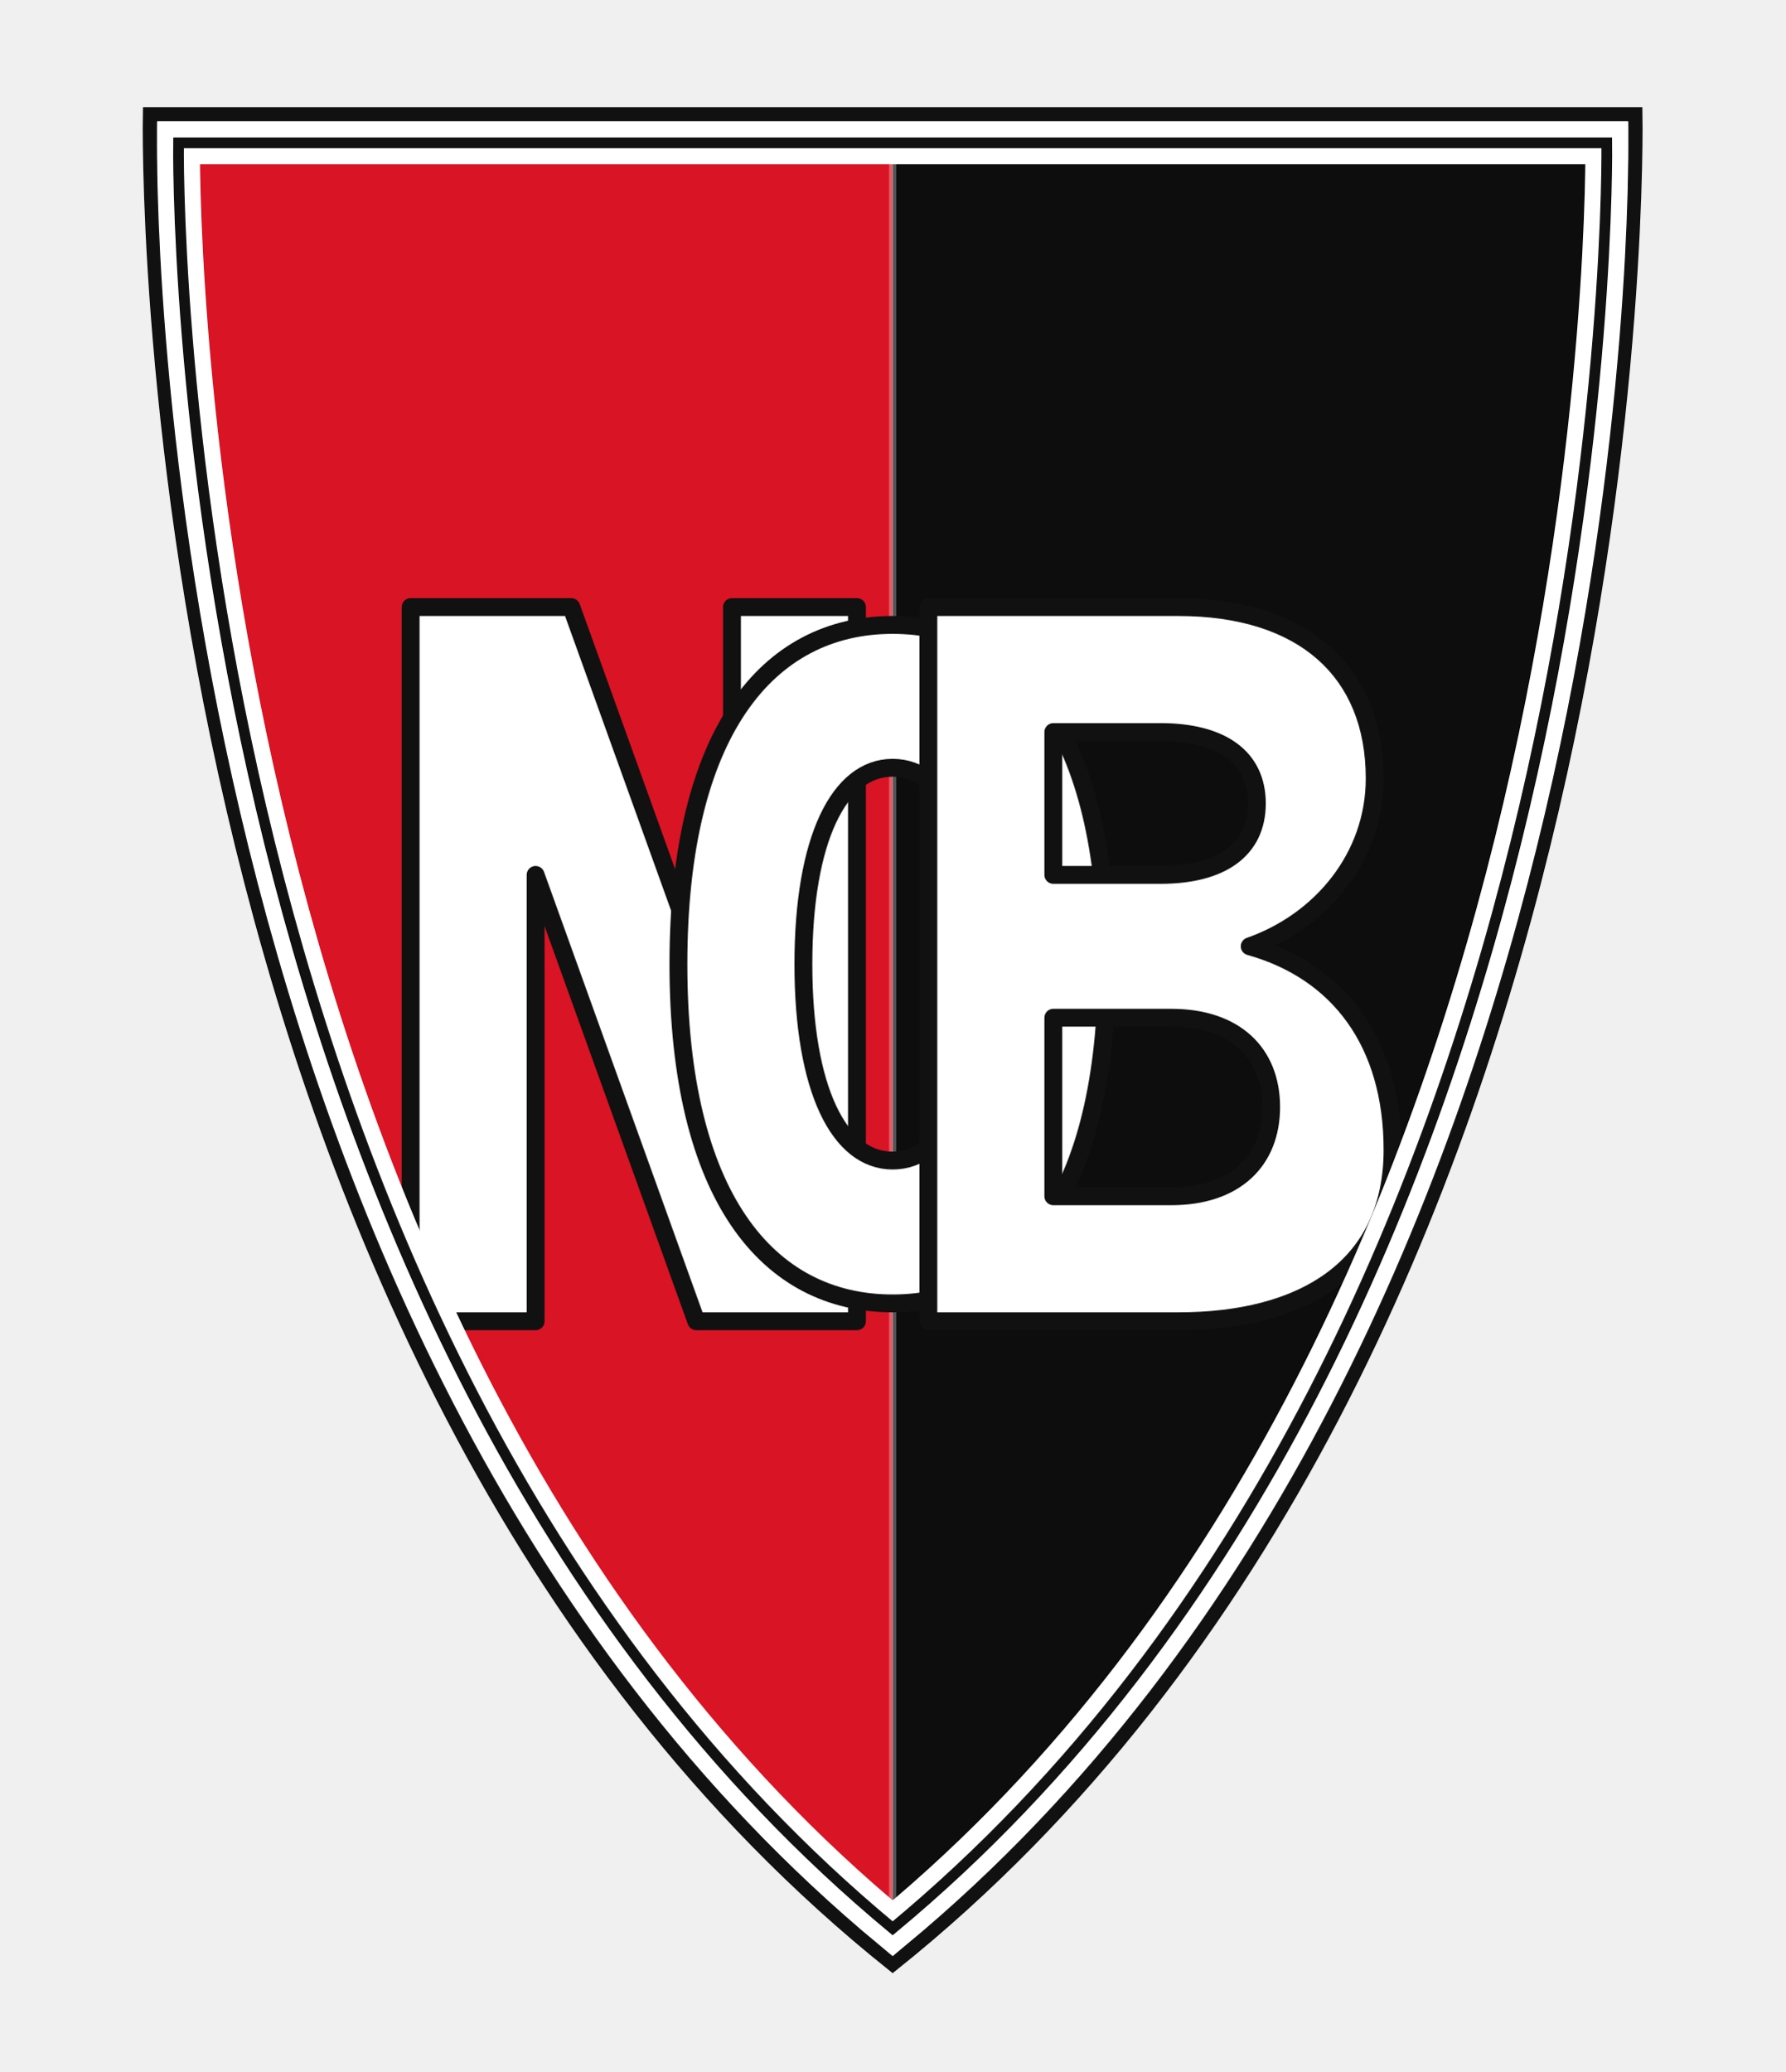
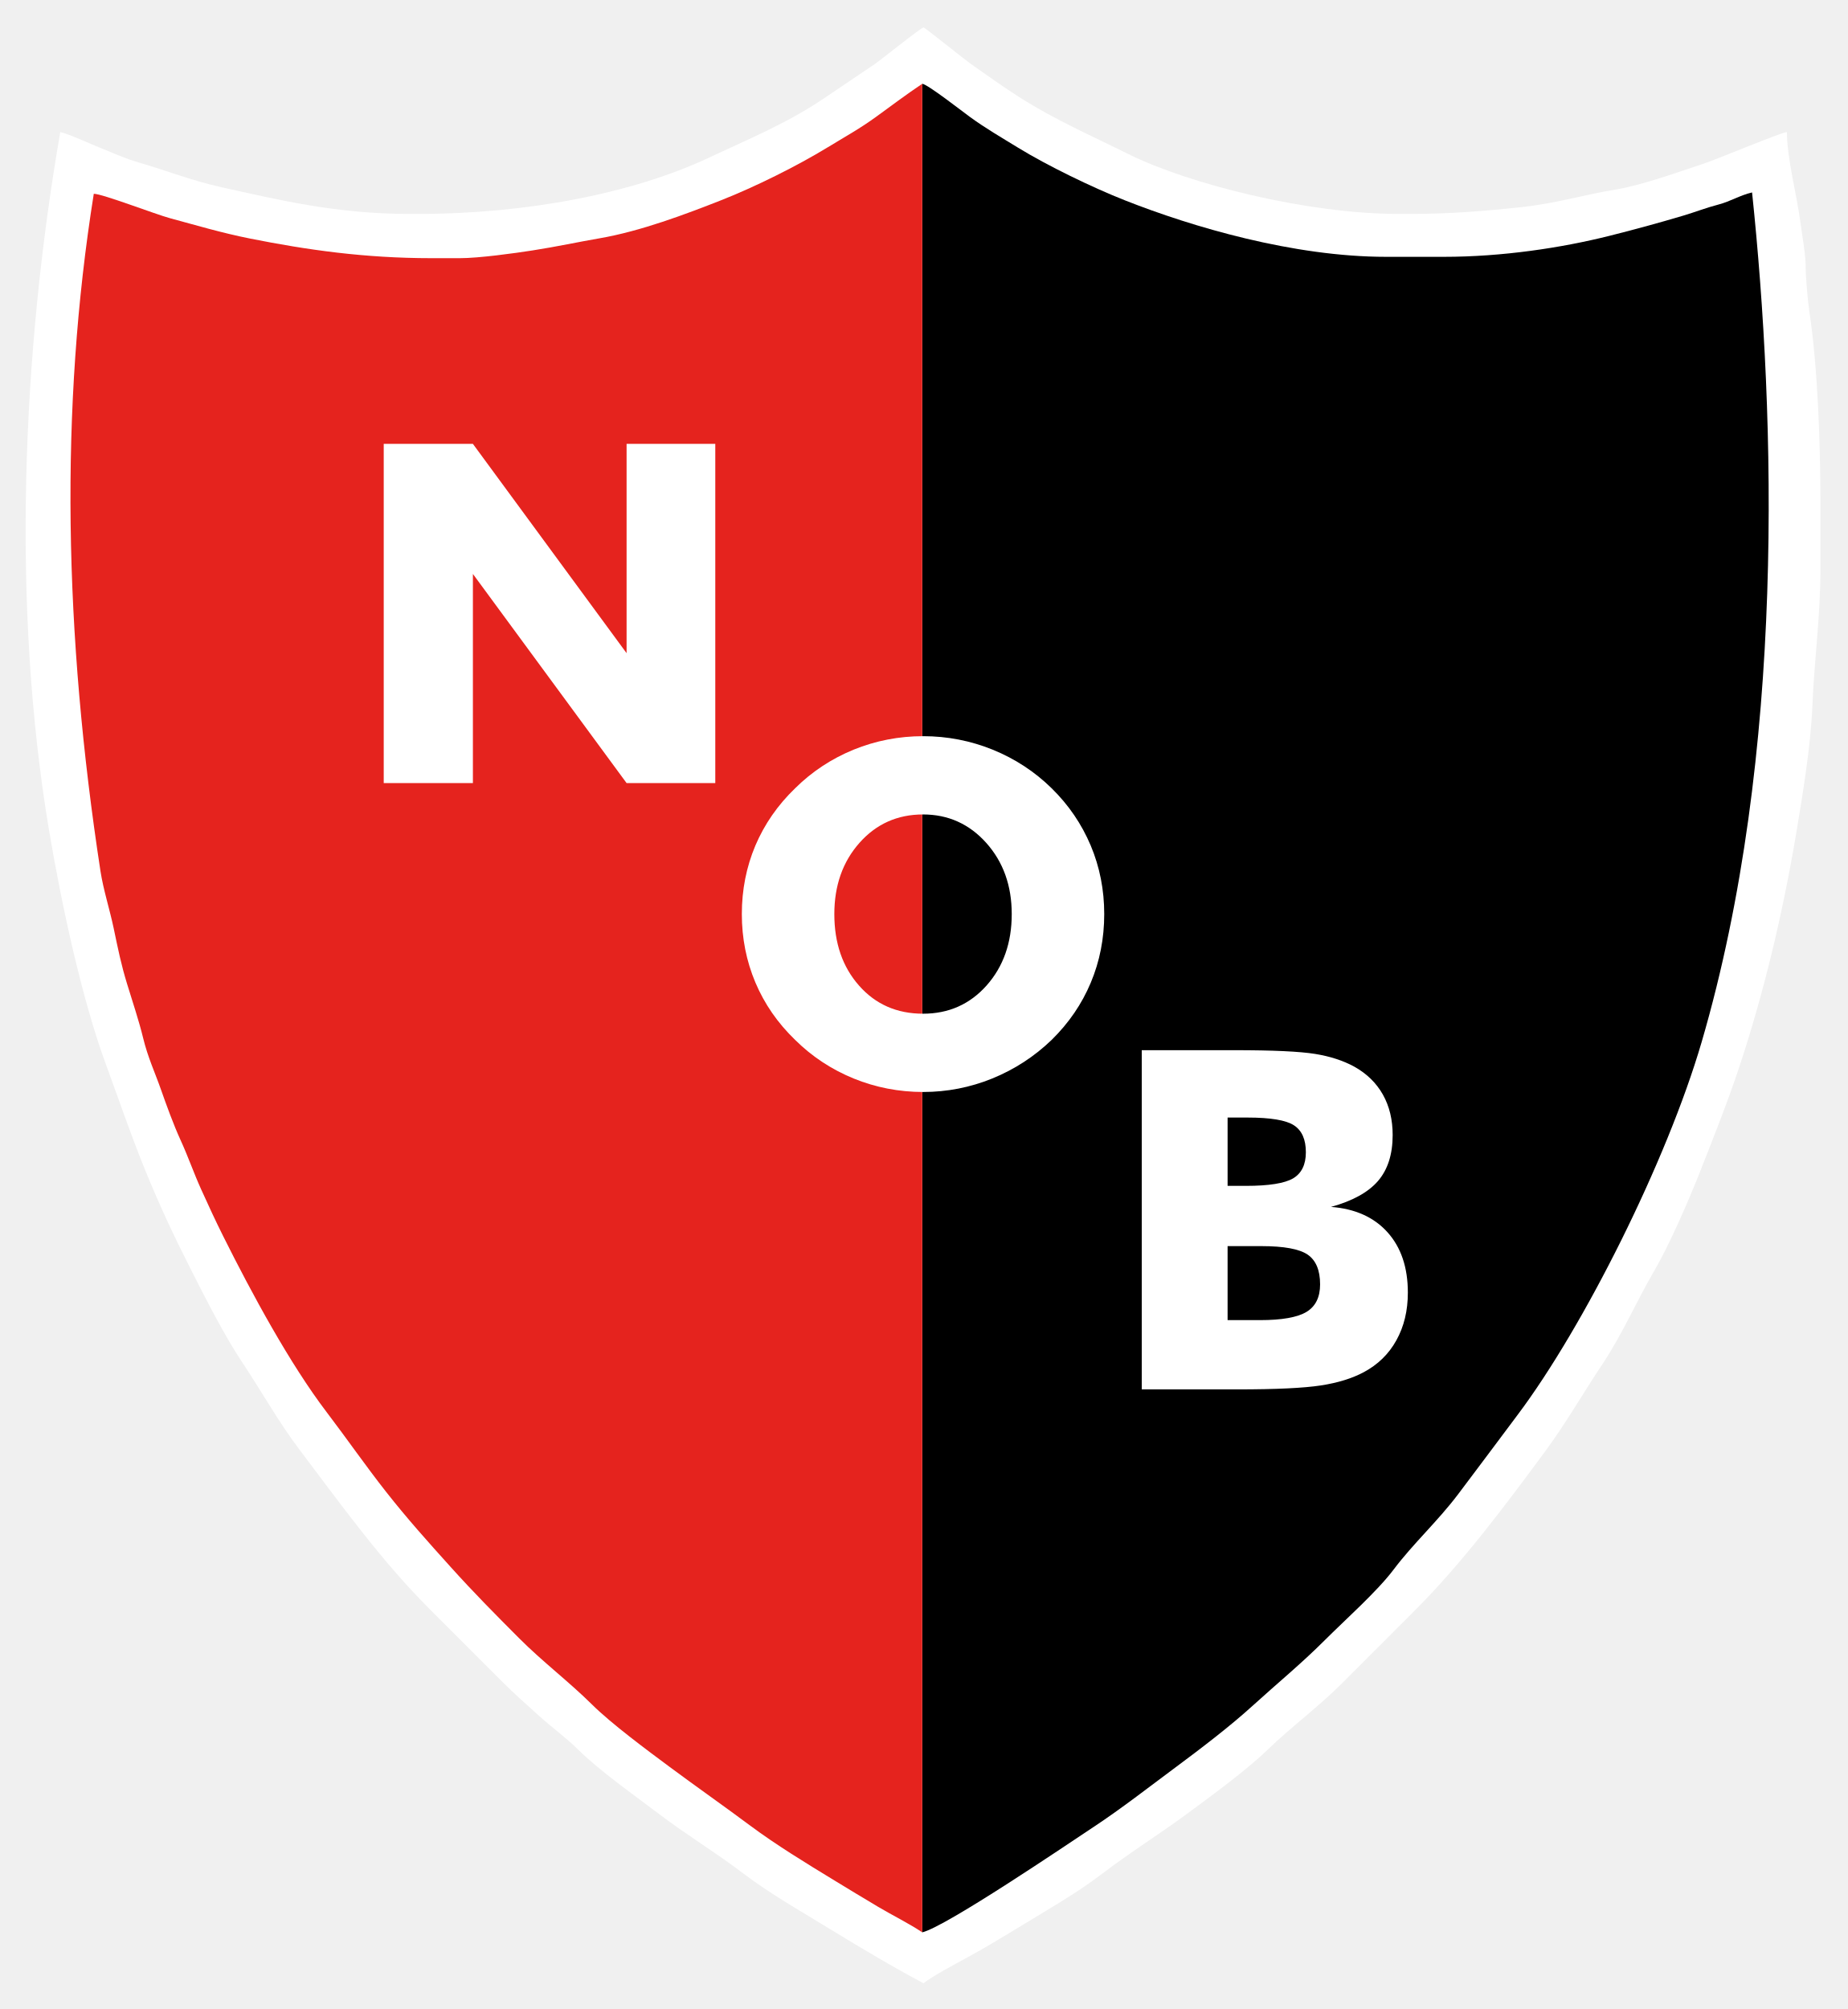
- <svg xmlns="http://www.w3.org/2000/svg" viewBox="0 0 500 580" width="100%" height="100%">
-   <defs>
-     <clipPath id="nob-shield-clip">
-       <path d="M 50 40                 L 450 40                 C 450 40 455 370 250 540                 C 45 370 50 40 50 40 Z" />
-     </clipPath>
-   </defs>
-   <path d="M 42 32             L 458 32             C 458 32 465 378 250 550             C 35 378 42 32 42 32 Z" fill="#ffffff" stroke="#111111" stroke-width="4" />
-   <g clip-path="url(#nob-shield-clip)">
-     <rect x="0" y="0" width="250" height="580" fill="#d91424" />
-     <rect x="250" y="0" width="250" height="580" fill="#0d0d0d" />
-     <line x1="250" y1="40" x2="250" y2="540" stroke="#ffffff" stroke-width="2" opacity="0.3" />
-     <path d="M 115 170 L 160 170 L 205 295 L 205 170 L 240 170 L 240 370 L 195 370 L 150 245 L 150 370 L 115 370 Z" fill="#ffffff" stroke="#111111" stroke-width="5" stroke-linejoin="round" />
-     <path d="M 250 175 C 285 175 310 205 310 270 C 310 335 285 365 250 365 C 215 365 190 335 190 270 C 190 205 215 175 250 175 Z              M 250 215 C 235 215 225 235 225 270 C 225 305 235 325 250 325 C 265 325 275 305 275 270 C 275 235 265 215 250 215 Z" fill="#ffffff" stroke="#111111" stroke-width="5" stroke-linejoin="round" />
-     <path d="M 260 170 L 330 170 C 365 170 385 188 385 218 C 385 240 370 258 350 265 C 375 272 390 292 390 322 C 390 355 365 370 330 370 L 260 370 Z              M 295 205 L 295 245 L 325 245 C 342 245 352 238 352 225 C 352 212 342 205 325 205 Z              M 295 285 L 295 335 L 328 335 C 346 335 356 325 356 310 C 356 295 346 285 328 285 Z" fill="#ffffff" stroke="#111111" stroke-width="5" stroke-linejoin="round" />
+ <svg xmlns="http://www.w3.org/2000/svg" version="1.1" id="Capa_1" x="0px" y="0px" width="612px" height="665.5px" viewBox="0 0 612 665.5" enable-background="new 0 0 612 665.5" xml:space="preserve">
+   <g>
+     <path fill-rule="evenodd" clip-rule="evenodd" fill="#FFFFFF" d="M138.555,70.858h-3.109c-23.938,0-42.813-4.565-62.199-8.868   c-9.677-2.147-18.25-5.534-27.35-8.185c-4.602-1.34-8.505-3.166-12.864-4.904c-3.508-1.4-9.923-4.417-13.063-5.149   c-12.632,72.675-16.21,156.819-3.73,231.251c4.167,24.858,10.975,56.149,18.73,77.244c4.426,12.04,8.295,23.471,12.981,35.005   c4.721,11.625,9.625,22.11,15.094,32.89c4.874,9.605,11.203,22.13,17.062,30.922c6.415,9.625,12.163,19.954,18.995,28.987   c13.849,18.316,27.02,36.737,43.118,52.845c8.102,8.106,15.881,15.889,23.983,23.996c4.33,4.331,7.926,7.462,12.443,11.546   c4.064,3.675,9.208,7.452,12.877,11.112c6.859,6.845,18.624,15.132,26.711,21.269c9.301,7.057,19.016,12.907,28.127,19.85   c8.709,6.639,19.637,12.842,29.254,18.723c9.654,5.905,20.536,12.383,30.383,17.595c2.519-2.192,11.238-6.78,14.807-8.735   c5.05-2.766,10.181-5.832,15.13-8.859c9.628-5.888,20.561-12.057,29.254-18.724c8.81-6.755,18.848-13.029,27.86-19.673   c8.081-5.956,19.684-14.4,26.75-21.228c8.08-7.807,16.845-14.168,25.104-22.431c8.102-8.107,15.881-15.89,23.983-23.996   c15.558-15.565,30.012-34.888,43.191-52.77c6.791-9.212,12.356-18.998,18.833-28.708c6.654-9.978,11.14-20.577,17.137-30.846   c4.996-8.558,11.325-23.081,15.166-32.818c4.371-11.077,9.187-23.16,13.078-34.908c7.896-23.84,14.229-50.058,18.731-76.798   c2.108-12.527,4.911-29.422,5.434-42.557c0.59-14.83,2.672-29.752,2.672-45.32v-21.774c0-20.043-0.92-45.522-3.648-63.451   c-0.505-3.313-1.264-11.611-1.247-15.194c0.019-3.731-1.266-10.86-1.814-15.071c-1.084-8.296-4.395-20.723-4.395-29.376   c-1.816,0.041-23.038,8.952-27.37,10.389c-8.07,2.675-20.964,7.301-29.145,8.611c-10.597,1.697-19.857,4.653-31.842,5.914   c-11.439,1.203-22.971,2.193-36.004,2.193h-4.441c-29.986,0-69.315-9.841-89.427-19.842c-12.941-6.435-24.049-11.204-35.917-18.723   c-5.609-3.555-10.995-7.464-16.344-11.199c-1.716-1.198-15.173-12.004-15.537-12.004c-0.811,0-14.11,10.735-16.251,12.182   c-5.919,4-11.232,7.603-17.241,11.635c-11.823,7.933-24.431,13.151-37.867,19.438C209.825,63.952,174.896,70.858,138.555,70.858z" />
+     <path fill-rule="evenodd" clip-rule="evenodd" d="M305.552,640.1c7.766-1.81,48.116-29.174,56.941-35.015   c9.142-6.053,17.913-12.905,26.741-19.46c8.313-6.17,18.176-13.662,25.694-20.507c8.096-7.369,16.24-14.039,23.977-21.782   c6.767-6.77,17.305-16.092,22.807-23.396c6.548-8.692,14.485-15.867,21.32-24.885c6.761-8.921,13.08-17.468,19.797-26.408   c21.843-29.074,49.407-84.034,60.935-123.447c27.89-95.359,24.493-207.299,16.714-281.452c-4.02,0.937-7.176,2.975-11.103,4   c-4.213,1.098-7.698,2.5-11.825,3.722c-8.166,2.42-16.039,4.581-24.419,6.675c-15.84,3.961-35.357,6.932-54.807,6.932h-19.099   c-30.689,0-64.227-9.907-86.548-18.722c-10.917-4.312-25.677-11.477-35.414-17.45c-5.614-3.443-10.748-6.405-15.989-10.221   c-2.365-1.722-13.976-10.787-15.723-10.931V640.1z" />
+     <path fill-rule="evenodd" clip-rule="evenodd" fill="#E5231E" d="M305.552,640.1V27.754c-5.249,3.517-10.086,7.161-15.277,10.932   c-5.513,4.003-10.196,6.54-16.079,10.131c-10.059,6.141-24.046,13.104-35.326,17.535c-11.713,4.603-26.553,10.234-40.267,12.593   c-7.019,1.208-14.081,2.754-22.19,4.016c-5.955,0.926-17.693,2.562-24.089,2.562h-9.326c-22.305,0-41.381-2.762-60.131-6.495   c-9.504-1.893-17.855-4.407-26.563-6.752c-4.811-1.295-22.393-8.084-25.23-8.084c-11.356,71.09-9.837,145.824,2.219,224.41   c0.931,6.066,3.084,12.776,4.342,18.762c1.557,7.408,2.489,12.102,4.486,18.621c1.794,5.859,3.934,12.217,5.288,17.814   c1.572,6.502,3.905,11.386,5.934,17.171c1.746,4.98,4.208,11.752,6.458,16.647c2.483,5.398,4.409,10.997,6.808,16.295   c2.426,5.36,4.746,10.401,7.398,15.707c9.465,18.932,22.025,42.157,34.228,58.184c6.81,8.947,12.805,17.646,19.743,26.462   c7.004,8.898,13.829,16.491,21.357,24.846c7.655,8.497,14.617,15.508,22.644,23.56c7.79,7.813,16.483,14.36,24.199,22.003   c6.393,6.331,18.066,14.979,25.618,20.584c8.997,6.679,17.728,12.777,26.727,19.476c8.632,6.425,18.615,12.514,27.984,18.216   c4.908,2.988,9.647,5.876,14.406,8.694C295.489,634.354,301.276,637.235,305.552,640.1z" />
+     <path fill-rule="evenodd" clip-rule="evenodd" fill="#FFFFFF" d="M378.271,460.247V347.885H409.1   c12.677,0,21.528,0.419,26.585,1.231c5.026,0.812,9.349,2.227,12.989,4.216c4.139,2.306,7.31,5.396,9.481,9.247   c2.175,3.875,3.248,8.328,3.248,13.409c0,6.391-1.623,11.472-4.872,15.243c-3.248,3.747-8.434,6.603-15.559,8.566   c7.963,0.602,14.225,3.406,18.703,8.382c4.505,5.004,6.758,11.655,6.758,20.011c0,5.972-1.259,11.237-3.799,15.794   c-2.515,4.556-6.155,8.092-10.845,10.582c-3.821,2.043-8.564,3.51-14.169,4.373c-5.633,0.864-14.823,1.309-27.606,1.309H378.271   L378.271,460.247z M127.132,259.401V147.038h29.545l50.917,69.332v-69.332h29.387v112.363h-29.387l-50.917-69.277v69.277H127.132   L127.132,259.401z M365.842,302.798c0,8.095-1.494,15.665-4.453,22.708c-2.96,7.073-7.282,13.386-12.964,18.964   c-5.735,5.526-12.284,9.771-19.645,12.78c-7.359,2.987-15.01,4.479-22.918,4.479c-8.041,0-15.742-1.493-23.076-4.479   c-7.334-3.01-13.776-7.254-19.355-12.78c-5.791-5.579-10.164-11.917-13.176-19.042c-2.985-7.099-4.479-14.642-4.479-22.631   c0-8.04,1.494-15.584,4.479-22.681c3.013-7.073,7.386-13.411,13.176-18.989c5.579-5.527,12.021-9.771,19.355-12.784   c7.334-2.984,15.035-4.477,23.076-4.477c7.963,0,15.662,1.493,23.048,4.477c7.386,3.013,13.882,7.257,19.515,12.784   c5.63,5.526,9.926,11.839,12.938,18.961C364.348,287.188,365.842,294.758,365.842,302.798L365.842,302.798z M305.809,335.799   c8.487,0,15.506-3.116,21.059-9.349c5.552-6.261,8.33-14.144,8.33-23.653c0-9.403-2.804-17.26-8.434-23.572   c-5.633-6.287-12.625-9.429-20.955-9.429c-8.486,0-15.504,3.143-21.057,9.403c-5.552,6.261-8.33,14.144-8.33,23.599   c0,9.613,2.723,17.524,8.198,23.705C290.095,332.709,297.165,335.799,305.809,335.799L305.809,335.799z M406.714,392.829h6.129   c7.57,0,12.756-0.838,15.585-2.487c2.804-1.676,4.218-4.557,4.218-8.644c0-4.243-1.311-7.203-3.956-8.932   c-2.618-1.702-7.751-2.566-15.375-2.566h-6.601V392.829L406.714,392.829z M406.714,437.303h10.738   c7.257,0,12.39-0.915,15.403-2.723c3.011-1.834,4.505-4.872,4.505-9.114c0-4.714-1.389-7.988-4.141-9.876   c-2.749-1.859-7.856-2.801-15.294-2.801h-11.212V437.303z" />
  </g>
-   <path d="M 50 40             L 450 40             C 450 40 455 370 250 540             C 45 370 50 40 50 40 Z" fill="none" stroke="#ffffff" stroke-width="12" />
-   <path d="M 50 40             L 450 40             C 450 40 455 370 250 540             C 45 370 50 40 50 40 Z" fill="none" stroke="#111111" stroke-width="3" />
</svg>
